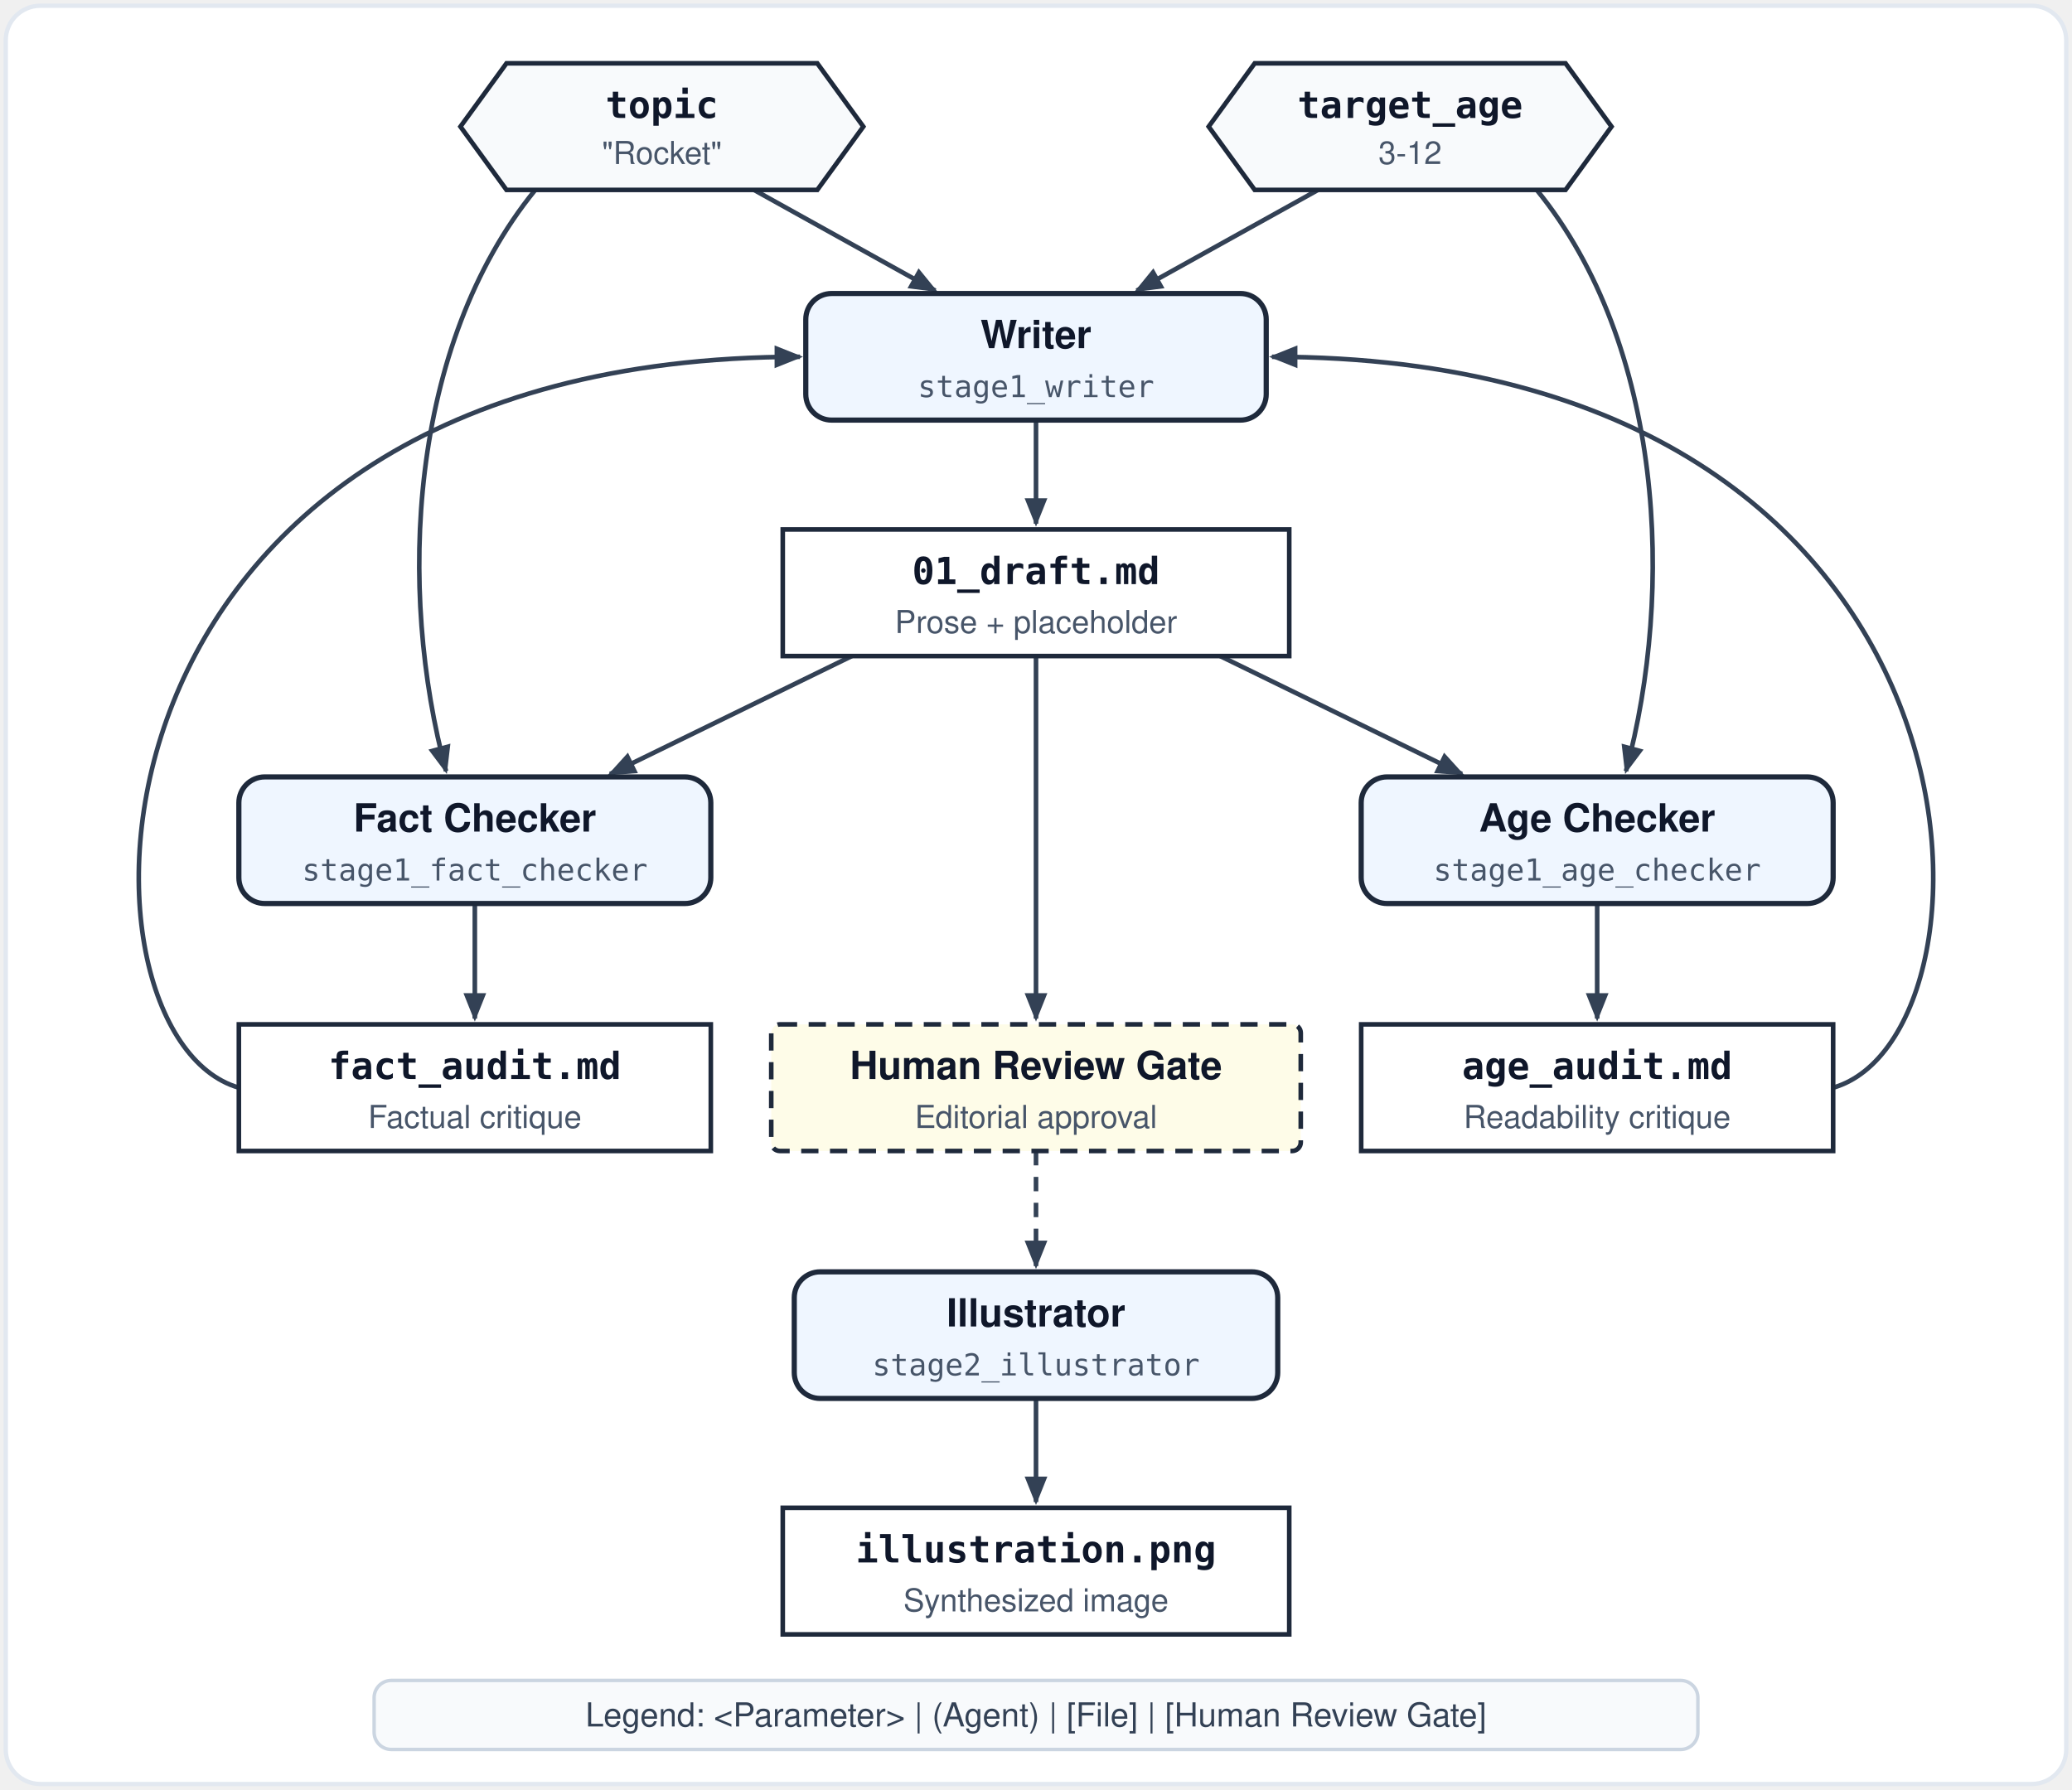
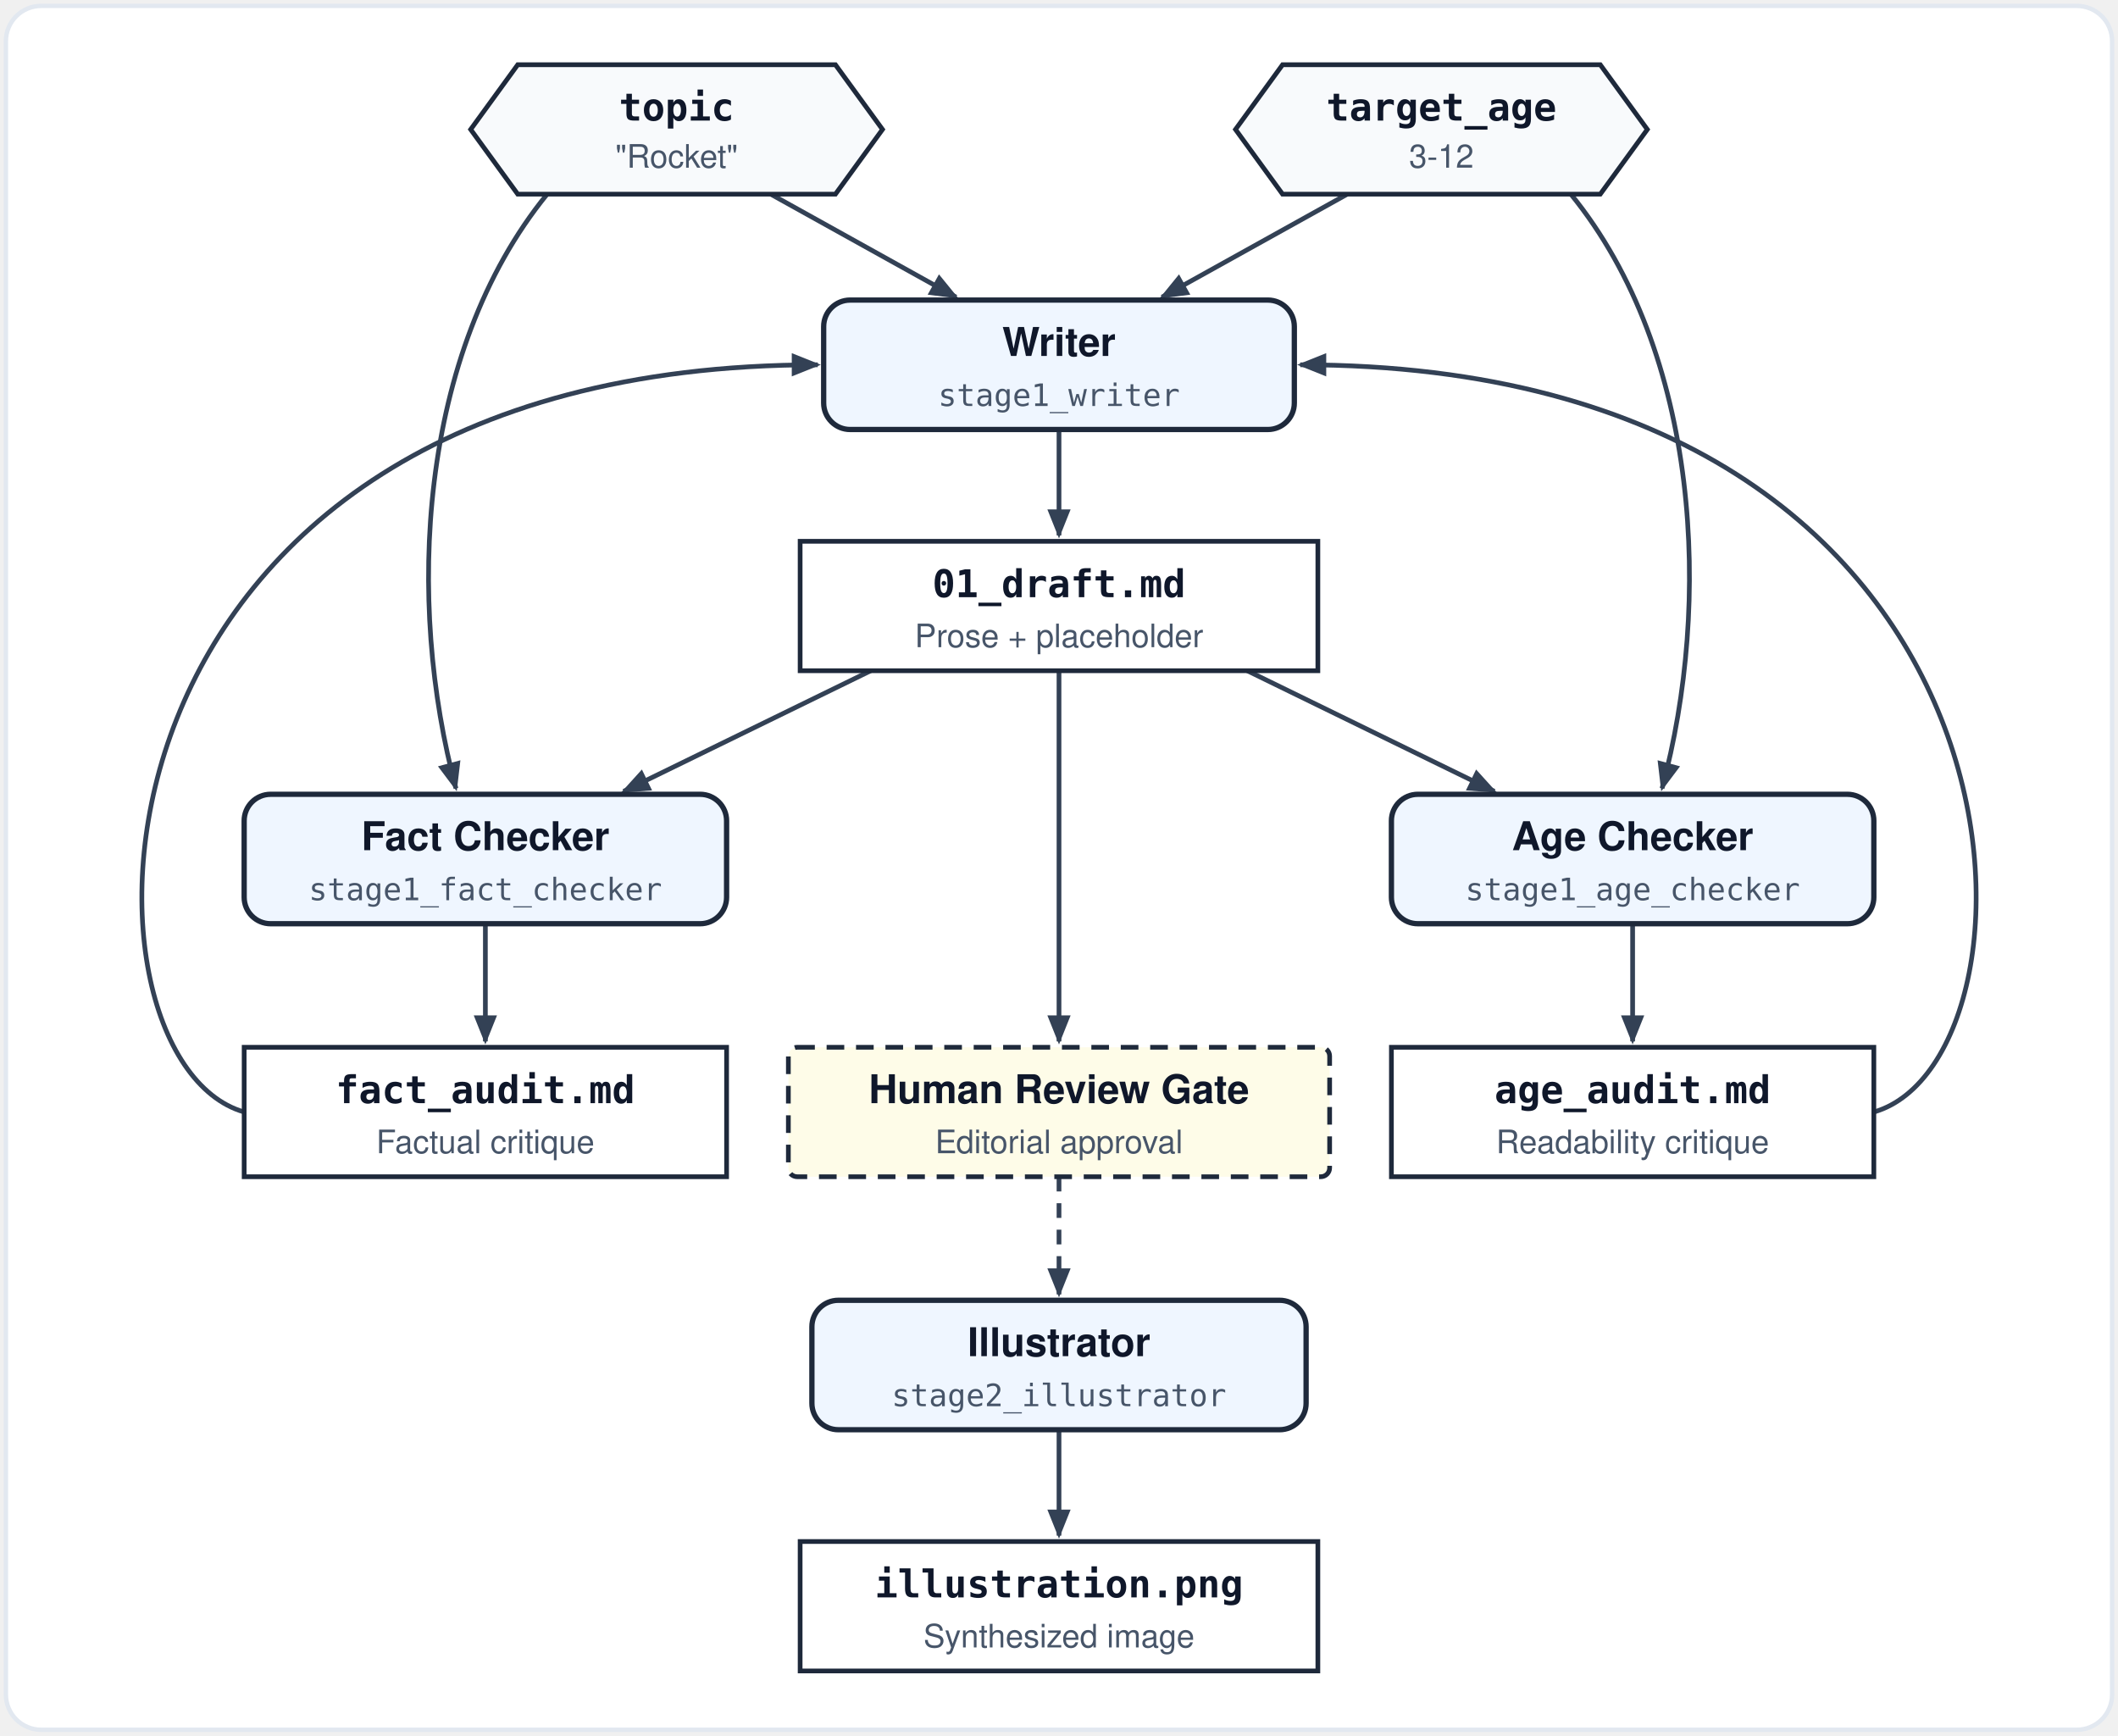
- <svg xmlns="http://www.w3.org/2000/svg" viewBox="0 0 720 622" width="720" height="622" role="img" aria-label="KidsWiki induced tripartite workflow graph">
+ <svg xmlns="http://www.w3.org/2000/svg" viewBox="0 0 720 590" width="720" height="590" role="img" aria-label="KidsWiki induced tripartite workflow graph">
  <style>
    .canvas { fill: #ffffff; stroke: #e2e8f0; stroke-width: 1.5; }
    .edge { fill: none; stroke: #334155; stroke-width: 1.6; }
    .edge-dashed { fill: none; stroke: #334155; stroke-width: 1.6; stroke-dasharray: 5 4; }
    .arrow-head { fill: #334155; }
    .param { fill: #f8fafc; stroke: #1e293b; stroke-width: 1.6; }
    .agent { fill: #eff6ff; stroke: #1e293b; stroke-width: 1.8; }
    .file { fill: #ffffff; stroke: #1e293b; stroke-width: 1.6; }
    .gate { fill: #fefce8; stroke: #1e293b; stroke-width: 1.6; stroke-dasharray: 6 4; }
-     .legend-box { fill: #f8fafc; stroke: #cbd5e1; stroke-width: 1.2; }
    .title { font-family: ui-sans-serif, -apple-system, BlinkMacSystemFont, "Segoe UI", Helvetica, Arial, sans-serif; font-size: 13.5px; font-weight: 700; fill: #0f172a; text-anchor: middle; }
    .code-title { font-family: ui-monospace, SFMono-Regular, Menlo, Consolas, monospace; font-size: 13px; font-weight: 700; fill: #0f172a; text-anchor: middle; }
    .sub { font-family: ui-sans-serif, -apple-system, BlinkMacSystemFont, "Segoe UI", Helvetica, Arial, sans-serif; font-size: 11px; fill: #475569; text-anchor: middle; }
    .code-sub { font-family: ui-monospace, SFMono-Regular, Menlo, Consolas, monospace; font-size: 10.5px; fill: #475569; text-anchor: middle; }
-     .legend-text { font-family: ui-sans-serif, -apple-system, BlinkMacSystemFont, "Segoe UI", Helvetica, Arial, sans-serif; font-size: 11.5px; fill: #334155; text-anchor: middle; }

    @media (prefers-color-scheme: dark) {
      .canvas { fill: #0d1117; stroke: #30363d; }
      .edge, .edge-dashed { stroke: #94a3b8; }
      .arrow-head { fill: #94a3b8; }
      .param { fill: #161b22; stroke: #cbd5e1; }
      .agent { fill: #172554; stroke: #93c5fd; }
      .file { fill: #161b22; stroke: #cbd5e1; }
      .gate { fill: #272312; stroke: #fde047; }
-       .legend-box { fill: #161b22; stroke: #30363d; }
      .title, .code-title { fill: #f8fafc; }
      .sub, .code-sub { fill: #94a3b8; }
-       .legend-text { fill: #cbd5e1; }
    }
  </style>
  <defs>
    <marker id="arrow" viewBox="0 0 10 10" refX="8.5" refY="5" markerWidth="6.5" markerHeight="6.5" orient="auto">
      <path d="M 0 1.2 L 9.5 5 L 0 8.8 z" class="arrow-head" />
    </marker>
  </defs>
-   <rect class="canvas" x="2" y="2" width="716" height="618" rx="12" />
+   <rect class="canvas" x="2" y="2" width="716" height="586" rx="12" />
  <path class="edge" d="M 262 66 L 325 101" marker-end="url(#arrow)" />
  <path class="edge" d="M 458 66 L 395 101" marker-end="url(#arrow)" />
  <path class="edge" d="M 186 66 C 142 120, 138 205, 155 268" marker-end="url(#arrow)" />
  <path class="edge" d="M 534 66 C 578 120, 582 205, 565 268" marker-end="url(#arrow)" />
  <path class="edge" d="M 360 146 L 360 182" marker-end="url(#arrow)" />
  <path class="edge" d="M 296 228 L 212 269" marker-end="url(#arrow)" />
  <path class="edge" d="M 360 228 L 360 354" marker-end="url(#arrow)" />
  <path class="edge" d="M 424 228 L 508 269" marker-end="url(#arrow)" />
  <path class="edge" d="M 165 314 L 165 354" marker-end="url(#arrow)" />
  <path class="edge" d="M 555 314 L 555 354" marker-end="url(#arrow)" />
  <path class="edge" d="M 83 378 C 20 360, 20 124, 278 124" marker-end="url(#arrow)" />
  <path class="edge" d="M 637 378 C 700 360, 700 124, 442 124" marker-end="url(#arrow)" />
  <path class="edge-dashed" d="M 360 400 L 360 440" marker-end="url(#arrow)" />
  <path class="edge" d="M 360 486 L 360 522" marker-end="url(#arrow)" />
  <polygon class="param" points="176,22 284,22 300,44 284,66 176,66 160,44" />
  <text class="code-title" x="230" y="41">topic</text>
  <text class="sub" x="230" y="57">"Rocket"</text>
  <polygon class="param" points="436,22 544,22 560,44 544,66 436,66 420,44" />
  <text class="code-title" x="490" y="41">target_age</text>
  <text class="sub" x="490" y="57">3-12</text>
  <rect class="agent" x="280" y="102" width="160" height="44" rx="9" />
  <text class="title" x="360" y="121">Writer</text>
  <text class="code-sub" x="360" y="138">stage1_writer</text>
  <rect class="file" x="272" y="184" width="176" height="44" />
  <text class="code-title" x="360" y="203">01_draft.md</text>
  <text class="sub" x="360" y="220">Prose + placeholder</text>
  <rect class="agent" x="83" y="270" width="164" height="44" rx="9" />
  <text class="title" x="165" y="289">Fact Checker</text>
  <text class="code-sub" x="165" y="306">stage1_fact_checker</text>
  <rect class="agent" x="473" y="270" width="164" height="44" rx="9" />
  <text class="title" x="555" y="289">Age Checker</text>
  <text class="code-sub" x="555" y="306">stage1_age_checker</text>
  <rect class="file" x="83" y="356" width="164" height="44" />
  <text class="code-title" x="165" y="375">fact_audit.md</text>
  <text class="sub" x="165" y="392">Factual critique</text>
  <rect class="gate" x="268" y="356" width="184" height="44" rx="3" />
  <text class="title" x="360" y="375">Human Review Gate</text>
  <text class="sub" x="360" y="392">Editorial approval</text>
  <rect class="file" x="473" y="356" width="164" height="44" />
  <text class="code-title" x="555" y="375">age_audit.md</text>
  <text class="sub" x="555" y="392">Readability critique</text>
  <rect class="agent" x="276" y="442" width="168" height="44" rx="9" />
  <text class="title" x="360" y="461">Illustrator</text>
  <text class="code-sub" x="360" y="478">stage2_illustrator</text>
  <rect class="file" x="272" y="524" width="176" height="44" />
  <text class="code-title" x="360" y="543">illustration.png</text>
  <text class="sub" x="360" y="560">Synthesized image</text>
-   <rect class="legend-box" x="130" y="584" width="460" height="24" rx="6" />
-   <text class="legend-text" x="360" y="600">Legend:  &lt;Parameter&gt;  |  (Agent)  |  [File]  |  [Human Review Gate]</text>
</svg>
